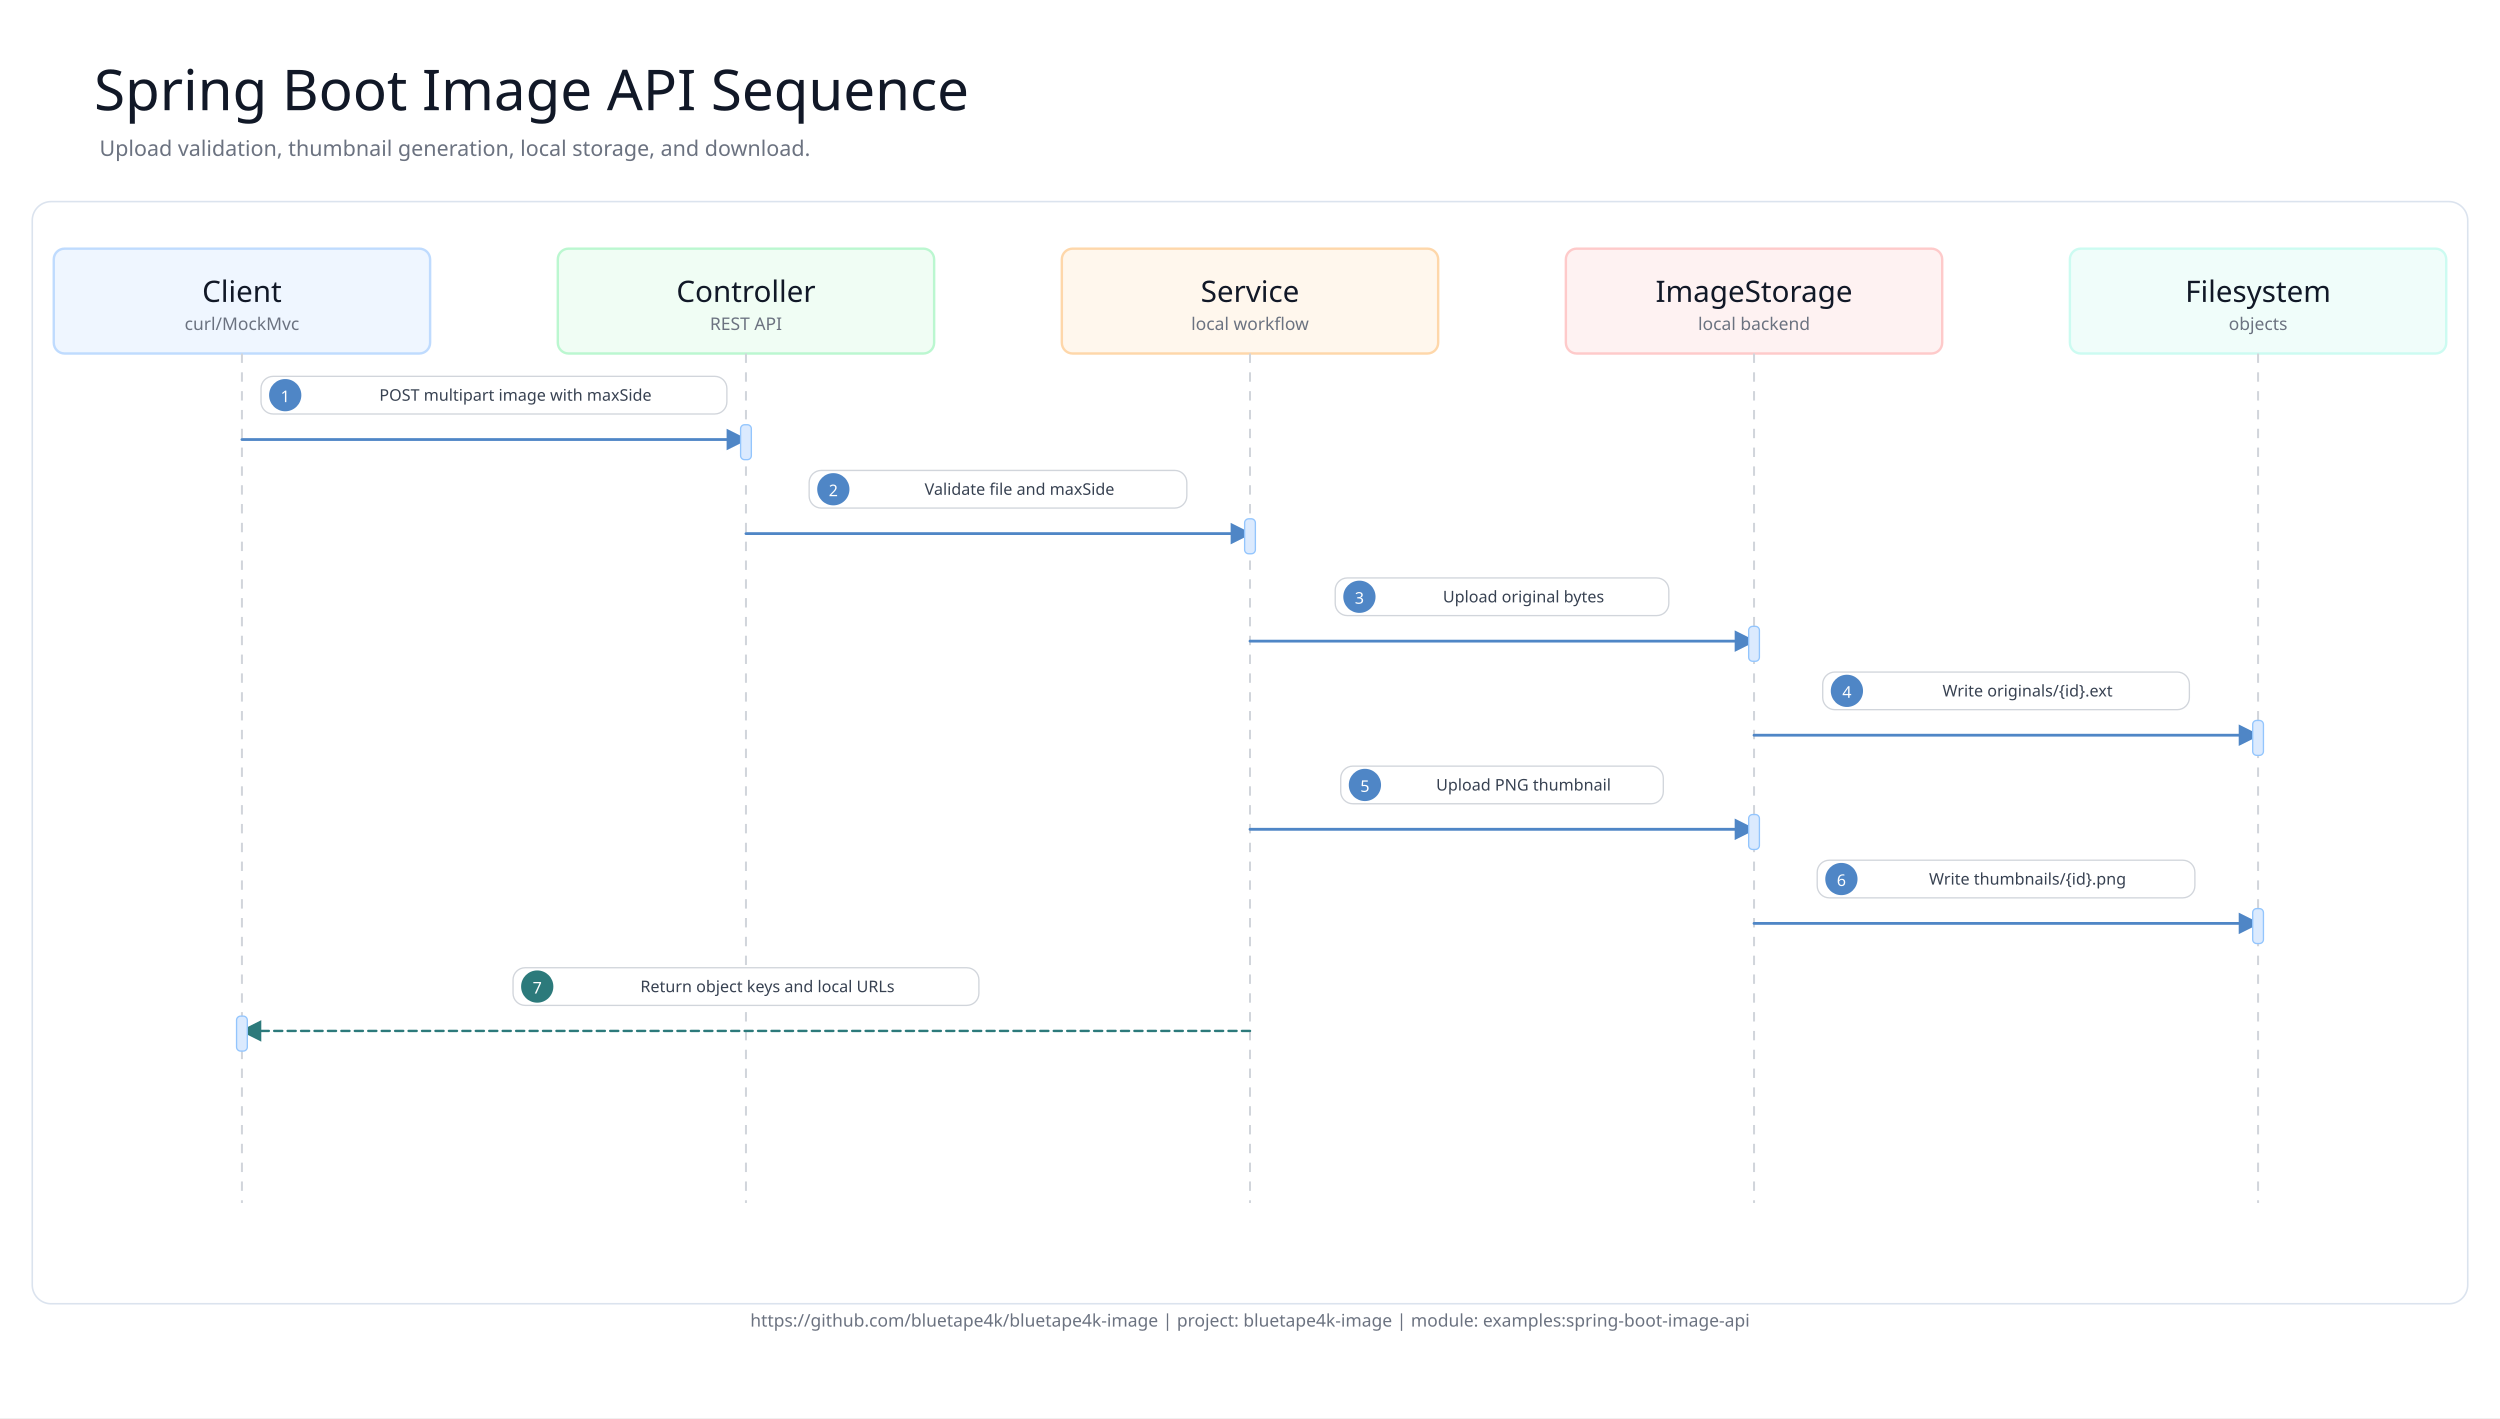
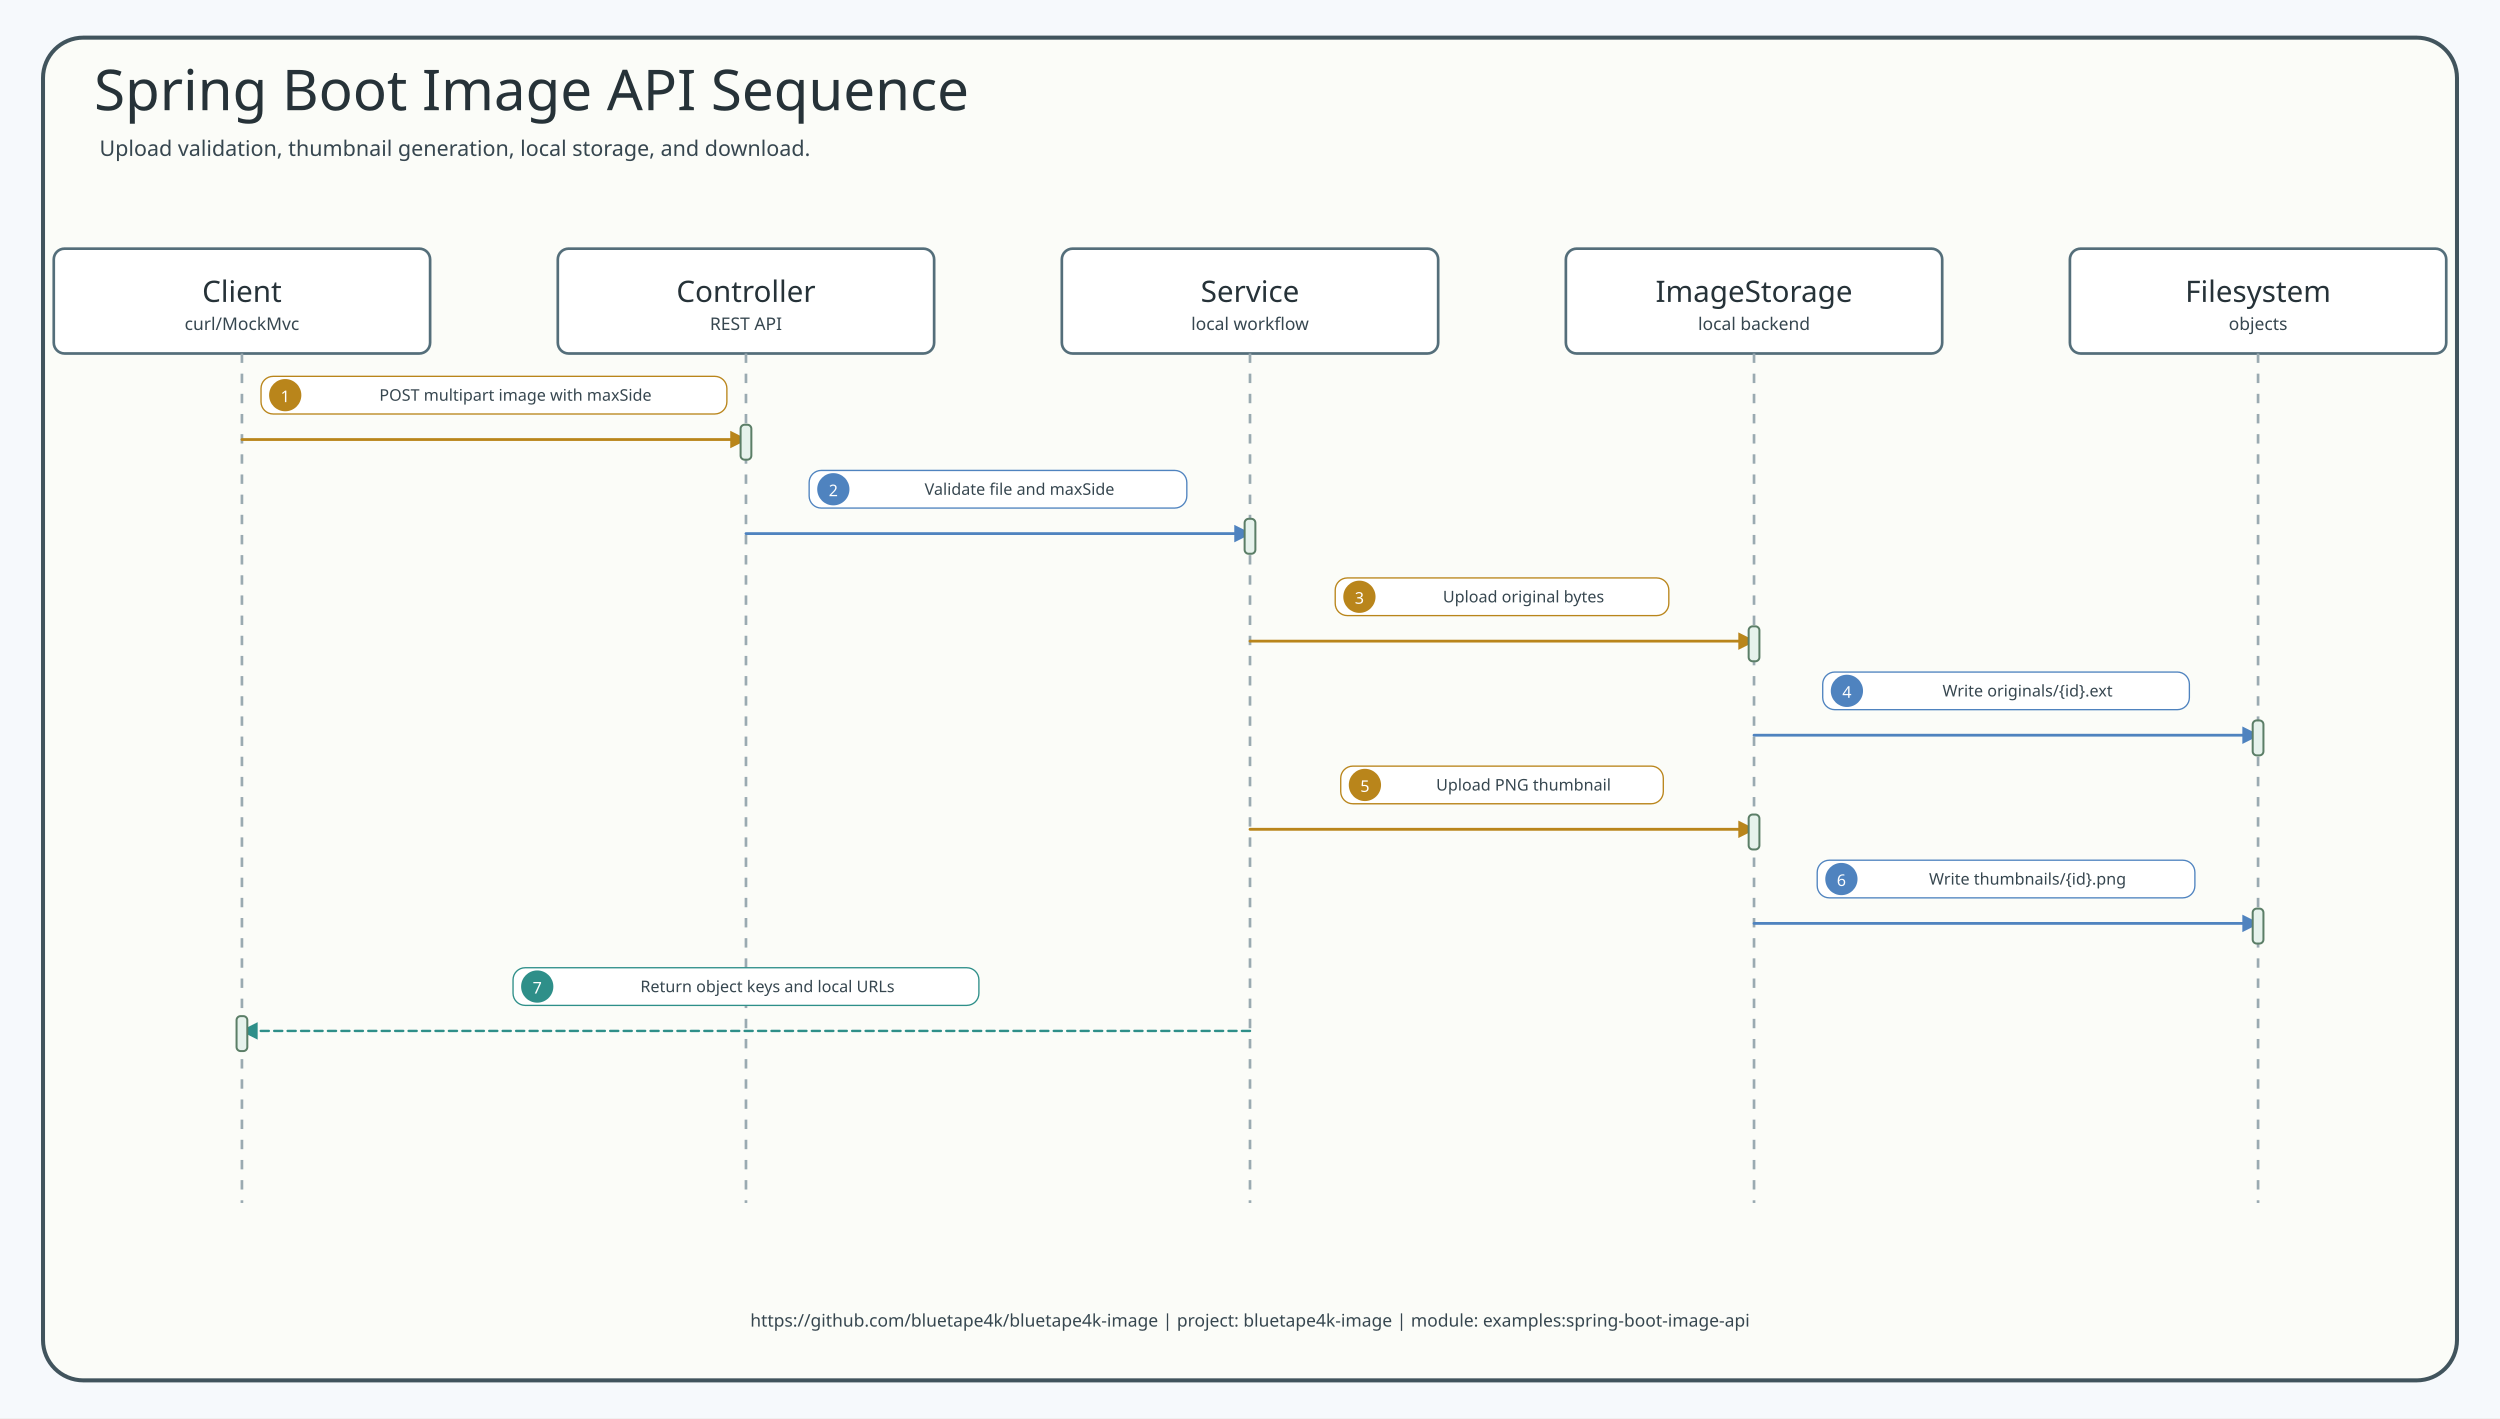
<svg xmlns="http://www.w3.org/2000/svg" width="1860" height="1055" viewBox="0 0 1860 1055" role="img" aria-label="Spring Boot Image API Sequence">
  <defs>
-     <marker markerUnits="userSpaceOnUse" id="arrow-blue" markerWidth="16" markerHeight="16" viewBox="0 0 10 10" refX="9" refY="5" orient="auto">
-       <path d="M 0 0 L 10 5 L 0 10 Z" fill="#4f86c6" stroke="#4f86c6" stroke-width="0" stroke-dasharray="none" style="stroke-dasharray:none" />
+     <marker markerUnits="userSpaceOnUse" id="arrow-blue" markerWidth="13" markerHeight="13" viewBox="0 0 10 10" refX="9" refY="5" orient="auto">
+       <path d="M 0 0 L 10 5 L 0 10 Z" fill="#4F83BF" stroke="#4F83BF" stroke-width="0" stroke-dasharray="none" style="stroke-dasharray:none" />
    </marker>
-     <marker markerUnits="userSpaceOnUse" id="arrow-teal" markerWidth="16" markerHeight="16" viewBox="0 0 10 10" refX="9" refY="5" orient="auto">
-       <path d="M 0 0 L 10 5 L 0 10 Z" fill="#2c7a7b" stroke="#2c7a7b" stroke-width="0" stroke-dasharray="none" style="stroke-dasharray:none" />
+     <marker markerUnits="userSpaceOnUse" id="arrow-green" markerWidth="13" markerHeight="13" viewBox="0 0 10 10" refX="9" refY="5" orient="auto">
+       <path d="M 0 0 L 10 5 L 0 10 Z" fill="#3E9868" stroke="#3E9868" stroke-width="0" stroke-dasharray="none" style="stroke-dasharray:none" />
+     </marker>
+     <marker markerUnits="userSpaceOnUse" id="arrow-amber" markerWidth="13" markerHeight="13" viewBox="0 0 10 10" refX="9" refY="5" orient="auto">
+       <path d="M 0 0 L 10 5 L 0 10 Z" fill="#B9851B" stroke="#B9851B" stroke-width="0" stroke-dasharray="none" style="stroke-dasharray:none" />
+     </marker>
+     <marker markerUnits="userSpaceOnUse" id="arrow-teal" markerWidth="13" markerHeight="13" viewBox="0 0 10 10" refX="9" refY="5" orient="auto">
+       <path d="M 0 0 L 10 5 L 0 10 Z" fill="#2E8F89" stroke="#2E8F89" stroke-width="0" stroke-dasharray="none" style="stroke-dasharray:none" />
+     </marker>
+     <marker markerUnits="userSpaceOnUse" id="arrow-red" markerWidth="13" markerHeight="13" viewBox="0 0 10 10" refX="9" refY="5" orient="auto">
+       <path d="M 0 0 L 10 5 L 0 10 Z" fill="#C94D68" stroke="#C94D68" stroke-width="0" stroke-dasharray="none" style="stroke-dasharray:none" />
    </marker>
    <style>
-     .canvas{fill:#ffffff}
-     .title{font-family:"Architects Daughter";font-size:42px;fill:#111827;font-weight:400}
-     .subtitle{font-family:"Comic Mono";font-size:16px;fill:#6b7280;font-weight:400}
-     .node-title{font-family:"Architects Daughter";font-size:22px;fill:#111827;font-weight:400}
-     .node-detail{font-family:"Comic Mono";font-size:13px;fill:#6b7280;font-weight:400}
-     .panel-title{font-family:"Comic Mono";font-size:16px;fill:#4b5563;font-weight:700;letter-spacing:0.8px}
-     .layer{fill:#f3f6fa;stroke:#cbd5e1;stroke-width:1.4;stroke-dasharray:8 6}
-     .layer-title{font-family:"Comic Mono";font-size:16px;fill:#4b5563;font-weight:700;letter-spacing:0.8px}
-     .label{font-family:"Comic Mono";font-size:12px;fill:#374151;font-weight:400}
-     .footer{font-family:"Comic Mono";font-size:13px;fill:#6b7280;font-weight:400}
-     .footer-pill{fill:#ffffff;stroke:#d1d5db;stroke-width:1}
-     .card{fill:#ffffff;stroke:#94a3b8;stroke-width:1.9}
-     .edge{stroke:#4f86c6;stroke-width:2.1;fill:none;marker-end:url(#arrow-blue);stroke-linecap:round;stroke-linejoin:round}
-     .edge-dashed{stroke:#2c7a7b;stroke-width:1.8;fill:none;marker-end:url(#arrow-teal);stroke-linecap:round;stroke-linejoin:round;stroke-dasharray:6 4}
-     .lifeline{stroke:#d1d5db;stroke-width:1.5;stroke-dasharray:7 7}
+     .canvas{fill:#F6F9FC}
+     .title{font-family:"Architects Daughter";font-size:42px;fill:#263238;font-weight:400}
+     .subtitle{font-family:"Comic Mono";font-size:16px;fill:#36464f;font-weight:400}
+     .node-title{font-family:"Architects Daughter";font-size:22px;fill:#263238;font-weight:400}
+     .node-detail{font-family:"Comic Mono";font-size:13px;fill:#36464f;font-weight:400}
+     .label{font-family:"Comic Mono";font-size:12px;fill:#36464f;font-weight:400}
+     .footer{font-family:"Comic Mono";font-size:13px;fill:#36464f;font-weight:400}
+     .footer-pill{fill:#FFFFFF;stroke:#d7e0e4;stroke-width:1}
+     .card{fill:#FFFFFF;stroke:#546e7a;stroke-width:2}
+     .lifeline{stroke:#9aaab1;stroke-width:2;stroke-dasharray:7 8}
+     .activation{fill:#e6f2ec;stroke:#5b7e67;stroke-width:1.5}
+     .edge{stroke:#4F83BF;stroke-width:2.1;fill:none;marker-end:url(#arrow-blue);stroke-linecap:round;stroke-linejoin:round}
+     .edge-green{stroke:#3E9868;marker-end:url(#arrow-green)}
+     .edge-amber{stroke:#B9851B;marker-end:url(#arrow-amber)}
+     .edge-red{stroke:#C94D68;marker-end:url(#arrow-red)}
+     .edge-dashed{stroke:#2E8F89;stroke-width:1.8;fill:none;marker-end:url(#arrow-teal);stroke-linecap:round;stroke-linejoin:round;stroke-dasharray:6 4}
  </style>
  </defs>
  <rect class="canvas" width="1860" height="1055" />
-   <rect class="frame" x="24" y="150" width="1812" height="820" rx="14" fill="none" stroke="#dbe3ee" stroke-width="1.2" />
+   <rect class="frame" x="32" y="28" width="1796" height="999" rx="30" fill="#fbfcf8" stroke="#41545d" stroke-width="3" />
  <text class="title" x="70" y="82">Spring Boot Image API Sequence</text>
  <text class="subtitle" x="74" y="116">Upload validation, thumbnail generation, local storage, and download.</text>
  <g id="participants">
-     <rect class="card participant-card header" x="40" y="185" width="280" height="78" rx="8" style="fill:#eff6ff;stroke:#bfdbfe;stroke-width:1.8" />
+     <rect class="card participant-card header" x="40" y="185" width="280" height="78" rx="8" />
    <text class="node-title participant" x="180" y="217" text-anchor="middle" dominant-baseline="middle">Client</text>
-     <text class="node-detail" x="180" y="241" text-anchor="middle" dominant-baseline="middle">curl/MockMvc</text>
+     <text class="node-detail role" x="180" y="241" text-anchor="middle" dominant-baseline="middle">curl/MockMvc</text>
    <line class="lifeline" x1="180" y1="263" x2="180" y2="895" />
-     <rect class="card participant-card header" x="415" y="185" width="280" height="78" rx="8" style="fill:#f0fdf4;stroke:#bbf7d0;stroke-width:1.8" />
+     <rect class="card participant-card header" x="415" y="185" width="280" height="78" rx="8" />
    <text class="node-title participant" x="555" y="217" text-anchor="middle" dominant-baseline="middle">Controller</text>
-     <text class="node-detail" x="555" y="241" text-anchor="middle" dominant-baseline="middle">REST API</text>
+     <text class="node-detail role" x="555" y="241" text-anchor="middle" dominant-baseline="middle">REST API</text>
    <line class="lifeline" x1="555" y1="263" x2="555" y2="895" />
-     <rect class="card participant-card header" x="790" y="185" width="280" height="78" rx="8" style="fill:#fff7ed;stroke:#fed7aa;stroke-width:1.8" />
+     <rect class="card participant-card header" x="790" y="185" width="280" height="78" rx="8" />
    <text class="node-title participant" x="930" y="217" text-anchor="middle" dominant-baseline="middle">Service</text>
-     <text class="node-detail" x="930" y="241" text-anchor="middle" dominant-baseline="middle">local workflow</text>
+     <text class="node-detail role" x="930" y="241" text-anchor="middle" dominant-baseline="middle">local workflow</text>
    <line class="lifeline" x1="930" y1="263" x2="930" y2="895" />
-     <rect class="card participant-card header" x="1165" y="185" width="280" height="78" rx="8" style="fill:#fef2f2;stroke:#fecaca;stroke-width:1.8" />
+     <rect class="card participant-card header" x="1165" y="185" width="280" height="78" rx="8" />
    <text class="node-title participant" x="1305" y="217" text-anchor="middle" dominant-baseline="middle">ImageStorage</text>
-     <text class="node-detail" x="1305" y="241" text-anchor="middle" dominant-baseline="middle">local backend</text>
+     <text class="node-detail role" x="1305" y="241" text-anchor="middle" dominant-baseline="middle">local backend</text>
    <line class="lifeline" x1="1305" y1="263" x2="1305" y2="895" />
-     <rect class="card participant-card header" x="1540" y="185" width="280" height="78" rx="8" style="fill:#f0fdfa;stroke:#ccfbf1;stroke-width:1.8" />
+     <rect class="card participant-card header" x="1540" y="185" width="280" height="78" rx="8" />
    <text class="node-title participant" x="1680" y="217" text-anchor="middle" dominant-baseline="middle">Filesystem</text>
-     <text class="node-detail" x="1680" y="241" text-anchor="middle" dominant-baseline="middle">objects</text>
+     <text class="node-detail role" x="1680" y="241" text-anchor="middle" dominant-baseline="middle">objects</text>
    <line class="lifeline" x1="1680" y1="263" x2="1680" y2="895" />
  </g>
  <g id="messages">
-     <path data-connector="true" class="edge" d="M 180 327 L 555 327" />
-     <rect class="activation" x="551" y="316" width="8" height="26" rx="3" fill="#dbeafe" stroke="#93c5fd" stroke-width="1" />
-     <rect class="pill" x="194.2" y="280" width="346.6" height="28" rx="9" fill="#ffffff" stroke="#d1d5db" />
-     <circle cx="212.2" cy="294" r="12" fill="#4f86c6" />
-     <text class="label" x="212.2" y="295" text-anchor="middle" dominant-baseline="middle" style="fill:#ffffff;font-size:12px">1</text>
+     <path data-connector="true" class="edge edge-amber" d="M 180 327 L 555 327" />
+     <rect class="activation" x="551" y="316" width="8" height="26" rx="3" />
+     <rect class="pill" x="194.2" y="280" width="346.6" height="28" rx="9" fill="#FFFFFF" stroke="#B9851B" />
+     <circle cx="212.2" cy="294" r="12" fill="#B9851B" />
+     <text class="label" x="212.2" y="295" text-anchor="middle" dominant-baseline="middle" style="fill:#FFFFFF;font-size:12px">1</text>
    <text class="label" x="383.5" y="294" text-anchor="middle" dominant-baseline="middle">POST multipart image with maxSide</text>
    <path data-connector="true" class="edge" d="M 555 397 L 930 397" />
-     <rect class="activation" x="926" y="386" width="8" height="26" rx="3" fill="#dbeafe" stroke="#93c5fd" stroke-width="1" />
-     <rect class="pill" x="602.0" y="350" width="281.0" height="28" rx="9" fill="#ffffff" stroke="#d1d5db" />
-     <circle cx="620.0" cy="364" r="12" fill="#4f86c6" />
-     <text class="label" x="620.0" y="365" text-anchor="middle" dominant-baseline="middle" style="fill:#ffffff;font-size:12px">2</text>
+     <rect class="activation" x="926" y="386" width="8" height="26" rx="3" />
+     <rect class="pill" x="602.0" y="350" width="281.0" height="28" rx="9" fill="#FFFFFF" stroke="#4F83BF" />
+     <circle cx="620.0" cy="364" r="12" fill="#4F83BF" />
+     <text class="label" x="620.0" y="365" text-anchor="middle" dominant-baseline="middle" style="fill:#FFFFFF;font-size:12px">2</text>
    <text class="label" x="758.5" y="364" text-anchor="middle" dominant-baseline="middle">Validate file and maxSide</text>
-     <path data-connector="true" class="edge" d="M 930 477 L 1305 477" />
-     <rect class="activation" x="1301" y="466" width="8" height="26" rx="3" fill="#dbeafe" stroke="#93c5fd" stroke-width="1" />
-     <rect class="pill" x="993.4" y="430" width="248.2" height="28" rx="9" fill="#ffffff" stroke="#d1d5db" />
-     <circle cx="1011.4" cy="444" r="12" fill="#4f86c6" />
-     <text class="label" x="1011.4" y="445" text-anchor="middle" dominant-baseline="middle" style="fill:#ffffff;font-size:12px">3</text>
+     <path data-connector="true" class="edge edge-amber" d="M 930 477 L 1305 477" />
+     <rect class="activation" x="1301" y="466" width="8" height="26" rx="3" />
+     <rect class="pill" x="993.4" y="430" width="248.2" height="28" rx="9" fill="#FFFFFF" stroke="#B9851B" />
+     <circle cx="1011.4" cy="444" r="12" fill="#B9851B" />
+     <text class="label" x="1011.4" y="445" text-anchor="middle" dominant-baseline="middle" style="fill:#FFFFFF;font-size:12px">3</text>
    <text class="label" x="1133.5" y="444" text-anchor="middle" dominant-baseline="middle">Upload original bytes</text>
    <path data-connector="true" class="edge" d="M 1305 547 L 1680 547" />
-     <rect class="activation" x="1676" y="536" width="8" height="26" rx="3" fill="#dbeafe" stroke="#93c5fd" stroke-width="1" />
-     <rect class="pill" x="1356.1" y="500" width="272.8" height="28" rx="9" fill="#ffffff" stroke="#d1d5db" />
-     <circle cx="1374.1" cy="514" r="12" fill="#4f86c6" />
-     <text class="label" x="1374.1" y="515" text-anchor="middle" dominant-baseline="middle" style="fill:#ffffff;font-size:12px">4</text>
+     <rect class="activation" x="1676" y="536" width="8" height="26" rx="3" />
+     <rect class="pill" x="1356.1" y="500" width="272.8" height="28" rx="9" fill="#FFFFFF" stroke="#4F83BF" />
+     <circle cx="1374.1" cy="514" r="12" fill="#4F83BF" />
+     <text class="label" x="1374.1" y="515" text-anchor="middle" dominant-baseline="middle" style="fill:#FFFFFF;font-size:12px">4</text>
    <text class="label" x="1508.5" y="514" text-anchor="middle" dominant-baseline="middle">Write originals/{id}.ext</text>
-     <path data-connector="true" class="edge" d="M 930 617 L 1305 617" />
-     <rect class="activation" x="1301" y="606" width="8" height="26" rx="3" fill="#dbeafe" stroke="#93c5fd" stroke-width="1" />
-     <rect class="pill" x="997.5" y="570" width="240.0" height="28" rx="9" fill="#ffffff" stroke="#d1d5db" />
-     <circle cx="1015.5" cy="584" r="12" fill="#4f86c6" />
-     <text class="label" x="1015.5" y="585" text-anchor="middle" dominant-baseline="middle" style="fill:#ffffff;font-size:12px">5</text>
+     <path data-connector="true" class="edge edge-amber" d="M 930 617 L 1305 617" />
+     <rect class="activation" x="1301" y="606" width="8" height="26" rx="3" />
+     <rect class="pill" x="997.5" y="570" width="240.0" height="28" rx="9" fill="#FFFFFF" stroke="#B9851B" />
+     <circle cx="1015.5" cy="584" r="12" fill="#B9851B" />
+     <text class="label" x="1015.5" y="585" text-anchor="middle" dominant-baseline="middle" style="fill:#FFFFFF;font-size:12px">5</text>
    <text class="label" x="1133.5" y="584" text-anchor="middle" dominant-baseline="middle">Upload PNG thumbnail</text>
    <path data-connector="true" class="edge" d="M 1305 687 L 1680 687" />
-     <rect class="activation" x="1676" y="676" width="8" height="26" rx="3" fill="#dbeafe" stroke="#93c5fd" stroke-width="1" />
-     <rect class="pill" x="1352.0" y="640" width="281.0" height="28" rx="9" fill="#ffffff" stroke="#d1d5db" />
-     <circle cx="1370.0" cy="654" r="12" fill="#4f86c6" />
-     <text class="label" x="1370.0" y="655" text-anchor="middle" dominant-baseline="middle" style="fill:#ffffff;font-size:12px">6</text>
+     <rect class="activation" x="1676" y="676" width="8" height="26" rx="3" />
+     <rect class="pill" x="1352.0" y="640" width="281.0" height="28" rx="9" fill="#FFFFFF" stroke="#4F83BF" />
+     <circle cx="1370.0" cy="654" r="12" fill="#4F83BF" />
+     <text class="label" x="1370.0" y="655" text-anchor="middle" dominant-baseline="middle" style="fill:#FFFFFF;font-size:12px">6</text>
    <text class="label" x="1508.5" y="654" text-anchor="middle" dominant-baseline="middle">Write thumbnails/{id}.png</text>
    <path data-connector="true" class="edge-dashed" d="M 930 767 L 180 767" />
-     <rect class="activation" x="176" y="756" width="8" height="26" rx="3" fill="#dbeafe" stroke="#93c5fd" stroke-width="1" />
-     <rect class="pill" x="381.7" y="720" width="346.6" height="28" rx="9" fill="#ffffff" stroke="#d1d5db" />
-     <circle cx="399.7" cy="734" r="12" fill="#2c7a7b" />
-     <text class="label" x="399.7" y="735" text-anchor="middle" dominant-baseline="middle" style="fill:#ffffff;font-size:12px">7</text>
+     <rect class="activation" x="176" y="756" width="8" height="26" rx="3" />
+     <rect class="pill" x="381.7" y="720" width="346.6" height="28" rx="9" fill="#FFFFFF" stroke="#2E8F89" />
+     <circle cx="399.7" cy="734" r="12" fill="#2E8F89" />
+     <text class="label" x="399.7" y="735" text-anchor="middle" dominant-baseline="middle" style="fill:#FFFFFF;font-size:12px">7</text>
    <text class="label" x="571.0" y="734" text-anchor="middle" dominant-baseline="middle">Return object keys and local URLs</text>
  </g>
  <text class="footer" x="930.0" y="987" text-anchor="middle">https://github.com/bluetape4k/bluetape4k-image | project: bluetape4k-image | module: examples:spring-boot-image-api</text>
</svg>
